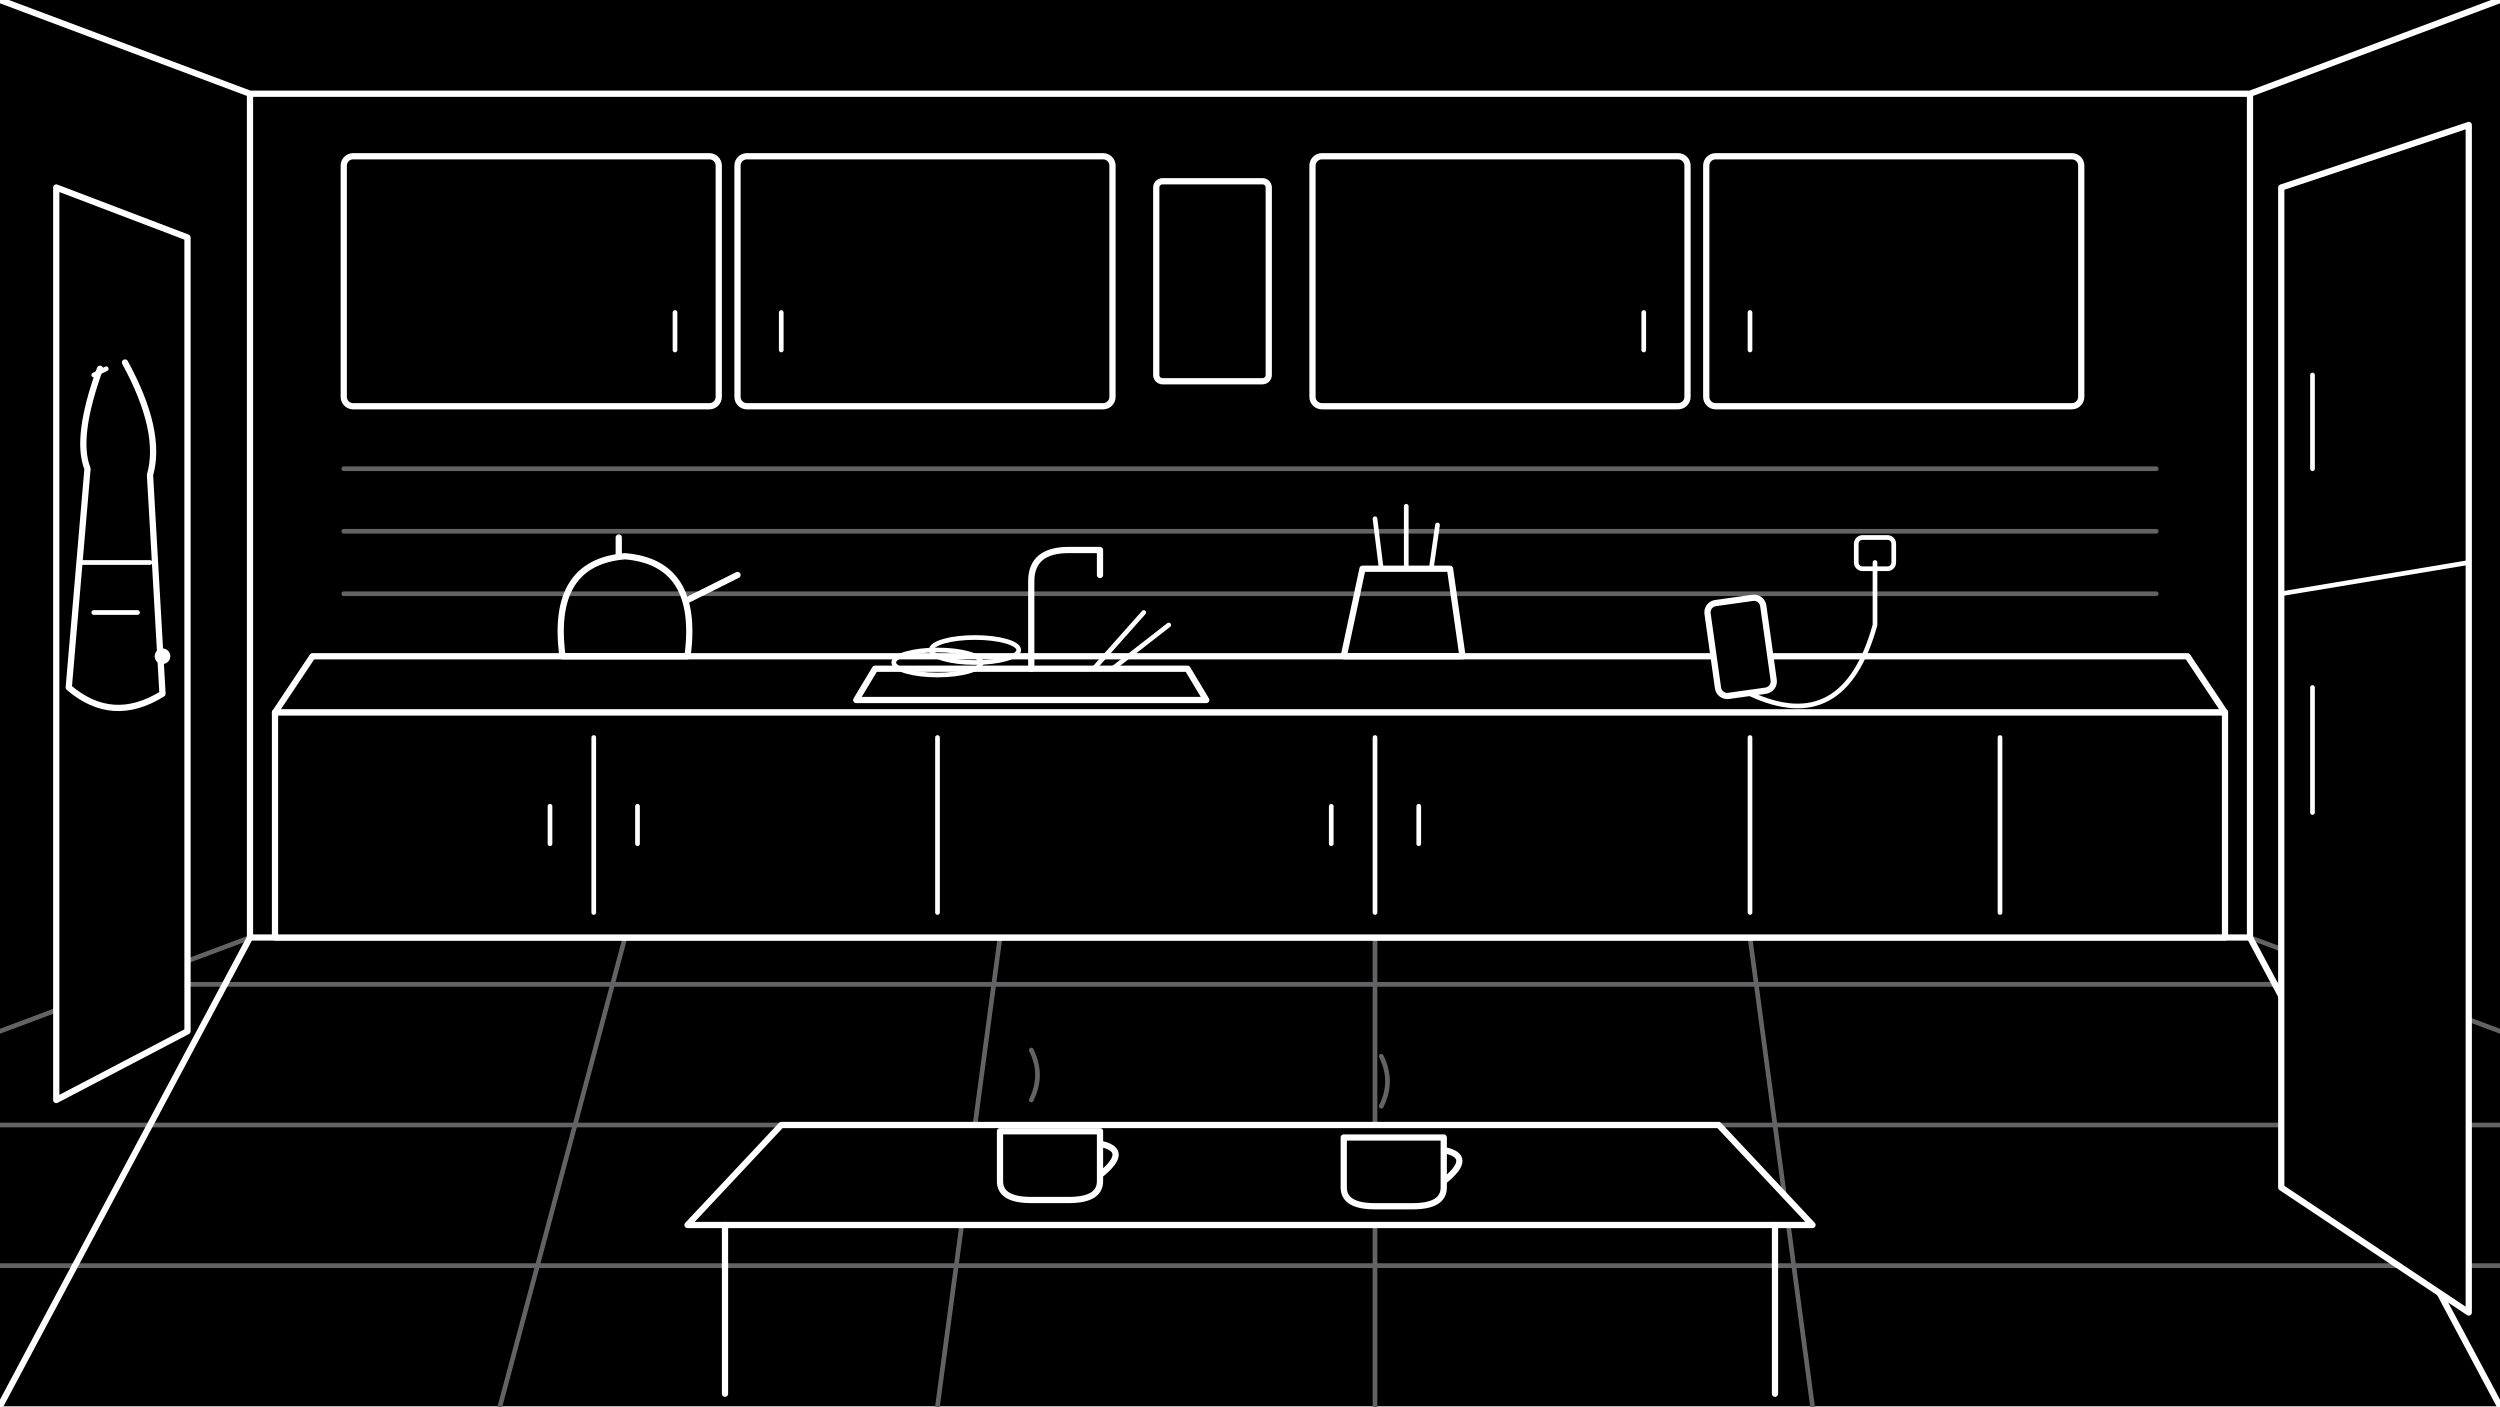
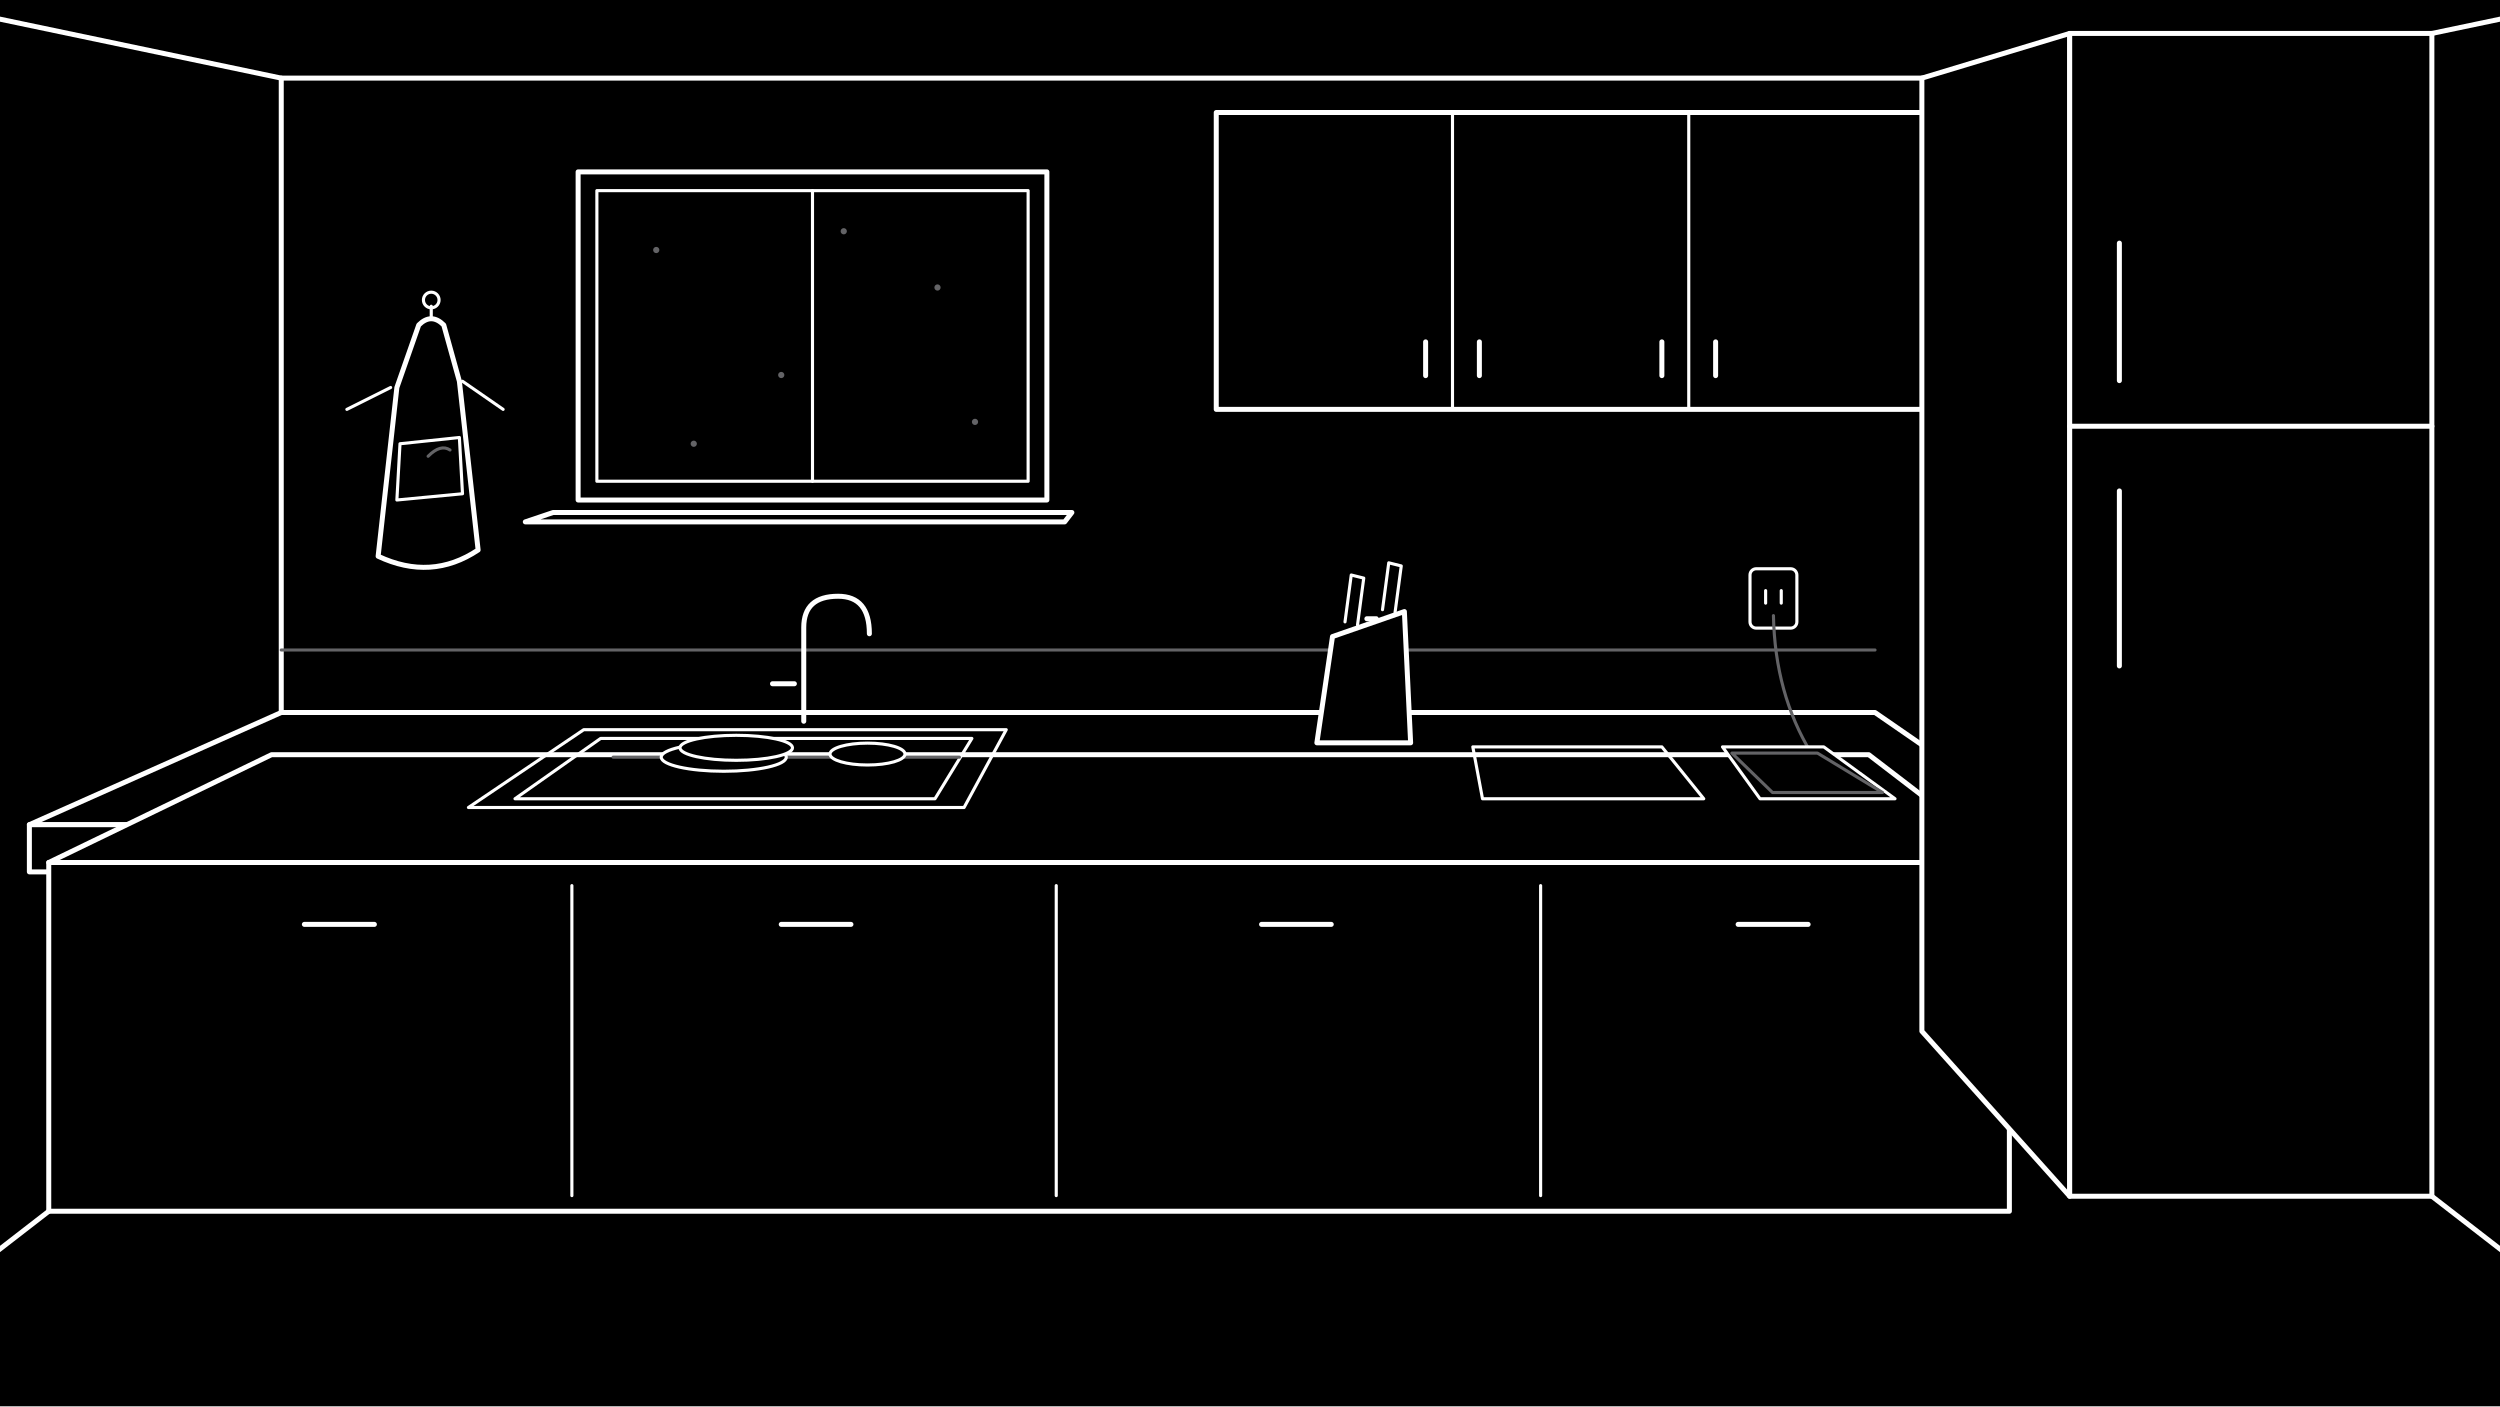
<svg xmlns="http://www.w3.org/2000/svg" viewBox="0 0 800 450">
-   <style>.w{fill:none;stroke:#fff;stroke-width:2;stroke-linejoin:round;stroke-linecap:round}.t{fill:none;stroke:#fff;stroke-width:1.5;stroke-linejoin:round;stroke-linecap:round}.g{fill:none;stroke:#636366;stroke-width:1.5;stroke-linecap:round}.k{fill:#000;stroke:#fff;stroke-width:2;stroke-linejoin:round}.f{fill:#fff}</style>
+   <style>.w{fill:none;stroke:#fff;stroke-width:1.6;stroke-linejoin:round;stroke-linecap:round}.t{fill:none;stroke:#fff;stroke-width:1;stroke-linejoin:round;stroke-linecap:round}.g{fill:none;stroke:#636366;stroke-width:1;stroke-linejoin:round;stroke-linecap:round}.k{fill:#000;stroke:#fff;stroke-width:1.6;stroke-linejoin:round;stroke-linecap:round}.kt{fill:#000;stroke:#fff;stroke-width:1;stroke-linejoin:round;stroke-linecap:round}.b{fill:#000;stroke:#C1121F;stroke-width:1.6;stroke-linejoin:round;stroke-linecap:round}.r{fill:none;stroke:#C1121F;stroke-width:1;stroke-linecap:round;stroke-linejoin:round}.gd{fill:#636366}</style>
  <rect width="800" height="450" fill="#000" />
-   <path class="g" d="M80 300 L0 330 M720 300 L800 330 M40 315 H760 M0 360 H800 M0 405 H800 M200 300 L160 450 M320 300 L300 450 M440 300 L440 450 M560 300 L580 450" />
-   <path class="w" d="M0 0 L80 30 L720 30 L800 0 M80 30 V300 H720 V30 M80 300 L0 450 M720 300 L800 450" />
-   <path class="g" d="M110 150 H690 M110 170 H690 M110 190 H690" />
-   <g class="k">
-     <rect x="110" y="50" width="120" height="80" rx="3" />
-     <rect x="236" y="50" width="120" height="80" rx="3" />
-     <rect x="420" y="50" width="120" height="80" rx="3" />
-     <rect x="546" y="50" width="120" height="80" rx="3" />
-   </g>
-   <path class="t" d="M216 100 V112 M250 100 V112 M526 100 V112 M560 100 V112" />
-   <rect class="w" x="370" y="58" width="36" height="64" rx="2" />
-   <path class="k" d="M100 210 H700 L712 228 H88 Z" />
-   <rect class="k" x="88" y="228" width="624" height="72" />
-   <path class="t" d="M190 236 V292 M300 236 V292 M440 236 V292 M560 236 V292 M640 236 V292" />
-   <path class="t" d="M176 258 V270 M204 258 V270 M426 258 V270 M454 258 V270" />
-   <path class="w" d="M280 214 H380 L386 224 H274 Z" />
-   <path class="w" d="M330 214 V186 Q330 176 342 176 H352 M352 176 V184" />
-   <g class="t">
-     <ellipse cx="300" cy="212" rx="14" ry="4" />
-     <ellipse cx="312" cy="208" rx="14" ry="4" />
-     <path d="M350 214 L366 196 M356 214 L374 200" />
-   </g>
-   <path class="w" d="M430 210 L436 182 H464 L468 210 Z" />
-   <path class="t" d="M442 182 L440 166 M450 182 L450 162 M458 182 L460 168" />
-   <rect class="k" x="548" y="192" width="18" height="30" rx="3" transform="rotate(-8 557 207)" />
-   <path class="t" d="M560 222 Q590 236 600 200 V180" />
-   <rect class="t" x="594" y="172" width="12" height="10" rx="2" />
-   <path class="w" d="M180 210 Q176 180 200 178 Q224 180 220 210 Z M198 178 V172 M220 192 L236 184" />
-   <path class="k" d="M730 60 L790 40 V420 L730 380 Z" />
-   <path class="t" d="M730 190 L790 180 M740 120 V150 M740 220 V260" />
-   <path class="k" d="M18 60 L60 76 V330 L18 352 Z" />
-   <circle class="f" cx="52" cy="210" r="2.5" />
-   <path class="t" d="M30 120 L34 118" />
-   <path class="w" d="M32 118 Q24 140 28 150 L22 220 Q36 232 52 222 L48 152 Q52 138 40 116" />
-   <path class="t" d="M26 180 H48 M30 196 H44" />
-   <path class="k" d="M250 360 H550 L580 392 H220 Z" />
-   <path class="w" d="M232 392 V446 M568 392 V446" />
-   <g class="w">
-     <path d="M320 362 V378 Q320 384 330 384 H342 Q352 384 352 378 V362 Z M352 366 Q362 368 352 376" />
-     <path d="M430 364 V380 Q430 386 440 386 H452 Q462 386 462 380 V364 Z M462 368 Q472 370 462 378" />
-   </g>
-   <path class="g" d="M330 352 Q334 344 330 336 M442 354 Q446 346 442 338" stroke="#AEAEB2" />
+   <path class="w" d="M90.0 25.0 L710.0 25.0 L710.0 330.0 L90.0 330.0 Z" />
+   <path class="w" d="M90.0 25.0 L-530.0 -105.0" />
+   <path class="w" d="M710.0 25.0 L1330.0 -105.0" />
+   <path class="w" d="M90.0 330.0 L-530.0 810.0" />
+   <path class="w" d="M710.0 330.0 L1330.0 810.0" />
+   <circle class="t" cx="138" cy="96" r="2.5" />
+   <path class="t" d="M138.0 98.0 v6" />
+   <path class="k" d="M134.0 104.0 Q138.0 100.0 142.0 104.0 L147.0 122.0 L153.0 176.0 Q138.0 186.0 121.0 178.0 L127.0 124.0 Z" />
+   <path class="t" d="M128.0 142.0 L147.0 140.0 L148.0 158.0 L127.0 160.0 Z" />
+   <path class="g" d="M137.0 146.0 Q141.0 142.0 144.0 144.0" />
+   <path class="t" d="M125.0 124.0 L111.0 131.0 M148.0 122.0 L161.0 131.0" />
+   <rect class="w" x="185" y="55" width="150" height="105" />
+   <rect class="t" x="191" y="61" width="138" height="93" />
+   <path class="t" d="M260.0 61.0 L260.0 154.0" />
+   <path class="w" d="M177.0 164.0 L343.0 164.0 L340.7 167.0 L168.1 167.0 Z" />
+   <circle class="gd" cx="210" cy="80" r="1" />
+   <circle class="gd" cx="300" cy="92" r="1" />
+   <circle class="gd" cx="250" cy="120" r="1" />
+   <circle class="gd" cx="312" cy="135" r="1" />
+   <circle class="gd" cx="222" cy="142" r="1" />
+   <circle class="gd" cx="270" cy="74" r="1" />
+   <path class="k" d="M389.2 36.0 L616.0 36.0 L616.0 131.0 L389.2 131.0 Z" />
+   <path class="t" d="M464.8 36.0 L464.8 131.0" />
+   <path class="t" d="M540.4 36.0 L540.4 131.0" />
+   <path class="w" d="M456.2 109.4 L456.2 120.2" />
+   <path class="w" d="M473.4 109.4 L473.4 120.2" />
+   <path class="w" d="M531.8 109.4 L531.8 120.2" />
+   <path class="w" d="M549.0 109.4 L549.0 120.2" />
+   <path class="g" d="M90.0 208.0 L600.0 208.0" />
+   <path class="k" d="M90.0 228.0 L600.0 228.0 L652.0 263.9 L9.4 263.9 Z" />
+   <path class="k" d="M9.4 263.9 L652.0 263.9 L652.0 279.0 L9.4 279.0 Z" />
+   <path class="k" d="M86.9 241.5 L598.0 241.5 L643.0 276.0 L15.6 276.0 Z" />
+   <path class="k" d="M15.6 276.0 L643.0 276.0 L643.0 387.6 L15.6 387.6 Z" />
+   <path class="t" d="M183.0 283.4 L183.0 382.6" />
+   <path class="t" d="M338.0 283.4 L338.0 382.6" />
+   <path class="t" d="M493.0 283.4 L493.0 382.6" />
+   <path class="w" d="M97.4 295.8 L119.8 295.8" />
+   <path class="w" d="M250.0 295.8 L272.3 295.8" />
+   <path class="w" d="M403.7 295.8 L426.0 295.8" />
+   <path class="w" d="M556.2 295.8 L578.6 295.8" />
+   <path class="t" d="M186.8 233.5 L322.0 233.5 L308.5 258.4 L149.9 258.4 Z" />
+   <path class="t" d="M192.2 236.3 L311.0 236.3 L299.2 255.6 L164.8 255.6 Z" />
+   <path class="g" d="M196.2 242.3 H307.0" />
+   <ellipse class="kt" cx="231.6" cy="242.3" rx="20" ry="4.5" />
+   <ellipse class="kt" cx="235.6" cy="239.3" rx="18" ry="4" />
+   <ellipse class="kt" cx="277.6" cy="241.3" rx="12" ry="3.5" />
+   <path class="w" d="M257.2 230.8 V200.8 Q257.2 190.8 268.2 190.8 Q278.2 190.8 278.2 202.8" />
+   <path class="w" d="M247.2 218.8 H254.2" />
+   <path class="k" d="M421.4 237.7 L426.4 203.7 L449.4 195.7 L451.4 237.7 Z" />
+   <path class="kt" d="M430.4 199.0 l2 -15 l4 1 l-2 15" />
+   <path class="w" d="M437.4 198.0 h3" />
+   <path class="kt" d="M442.4 195.1 l2 -15 l4 1 l-2 15" />
+   <path class="t" d="M471.3 239.0 L531.8 239.0 L545.2 255.6 L474.4 255.6 Z" />
+   <rect class="t" x="560" y="182" width="15" height="19" rx="2" />
+   <path class="t" d="M565 189 v4 M570 189 v4" />
+   <path class="g" d="M567.5 197 Q568 222 579.6 241.0" />
+   <path class="kt" d="M551.2 239.0 L583.6 239.0 L606.4 255.6 L563.2 255.6 Z" />
+   <path class="g" d="M554.2 241.0 L581.6 241.0 L602.4 253.6 L567.2 253.6 Z" />
+   <path class="k" d="M615.0 25.0 L662.3 10.7 L662.3 382.8 L615.0 330.0 Z" />
+   <path class="k" d="M662.3 10.7 L778.2 10.7 L778.2 382.8 L662.3 382.8 Z" />
+   <path class="w" d="M662.3 136.4 L778.2 136.4" />
+   <path class="w" d="M678.2 77.8 L678.2 121.8" />
+   <path class="w" d="M678.2 157.1 L678.2 213.1" />
</svg>
